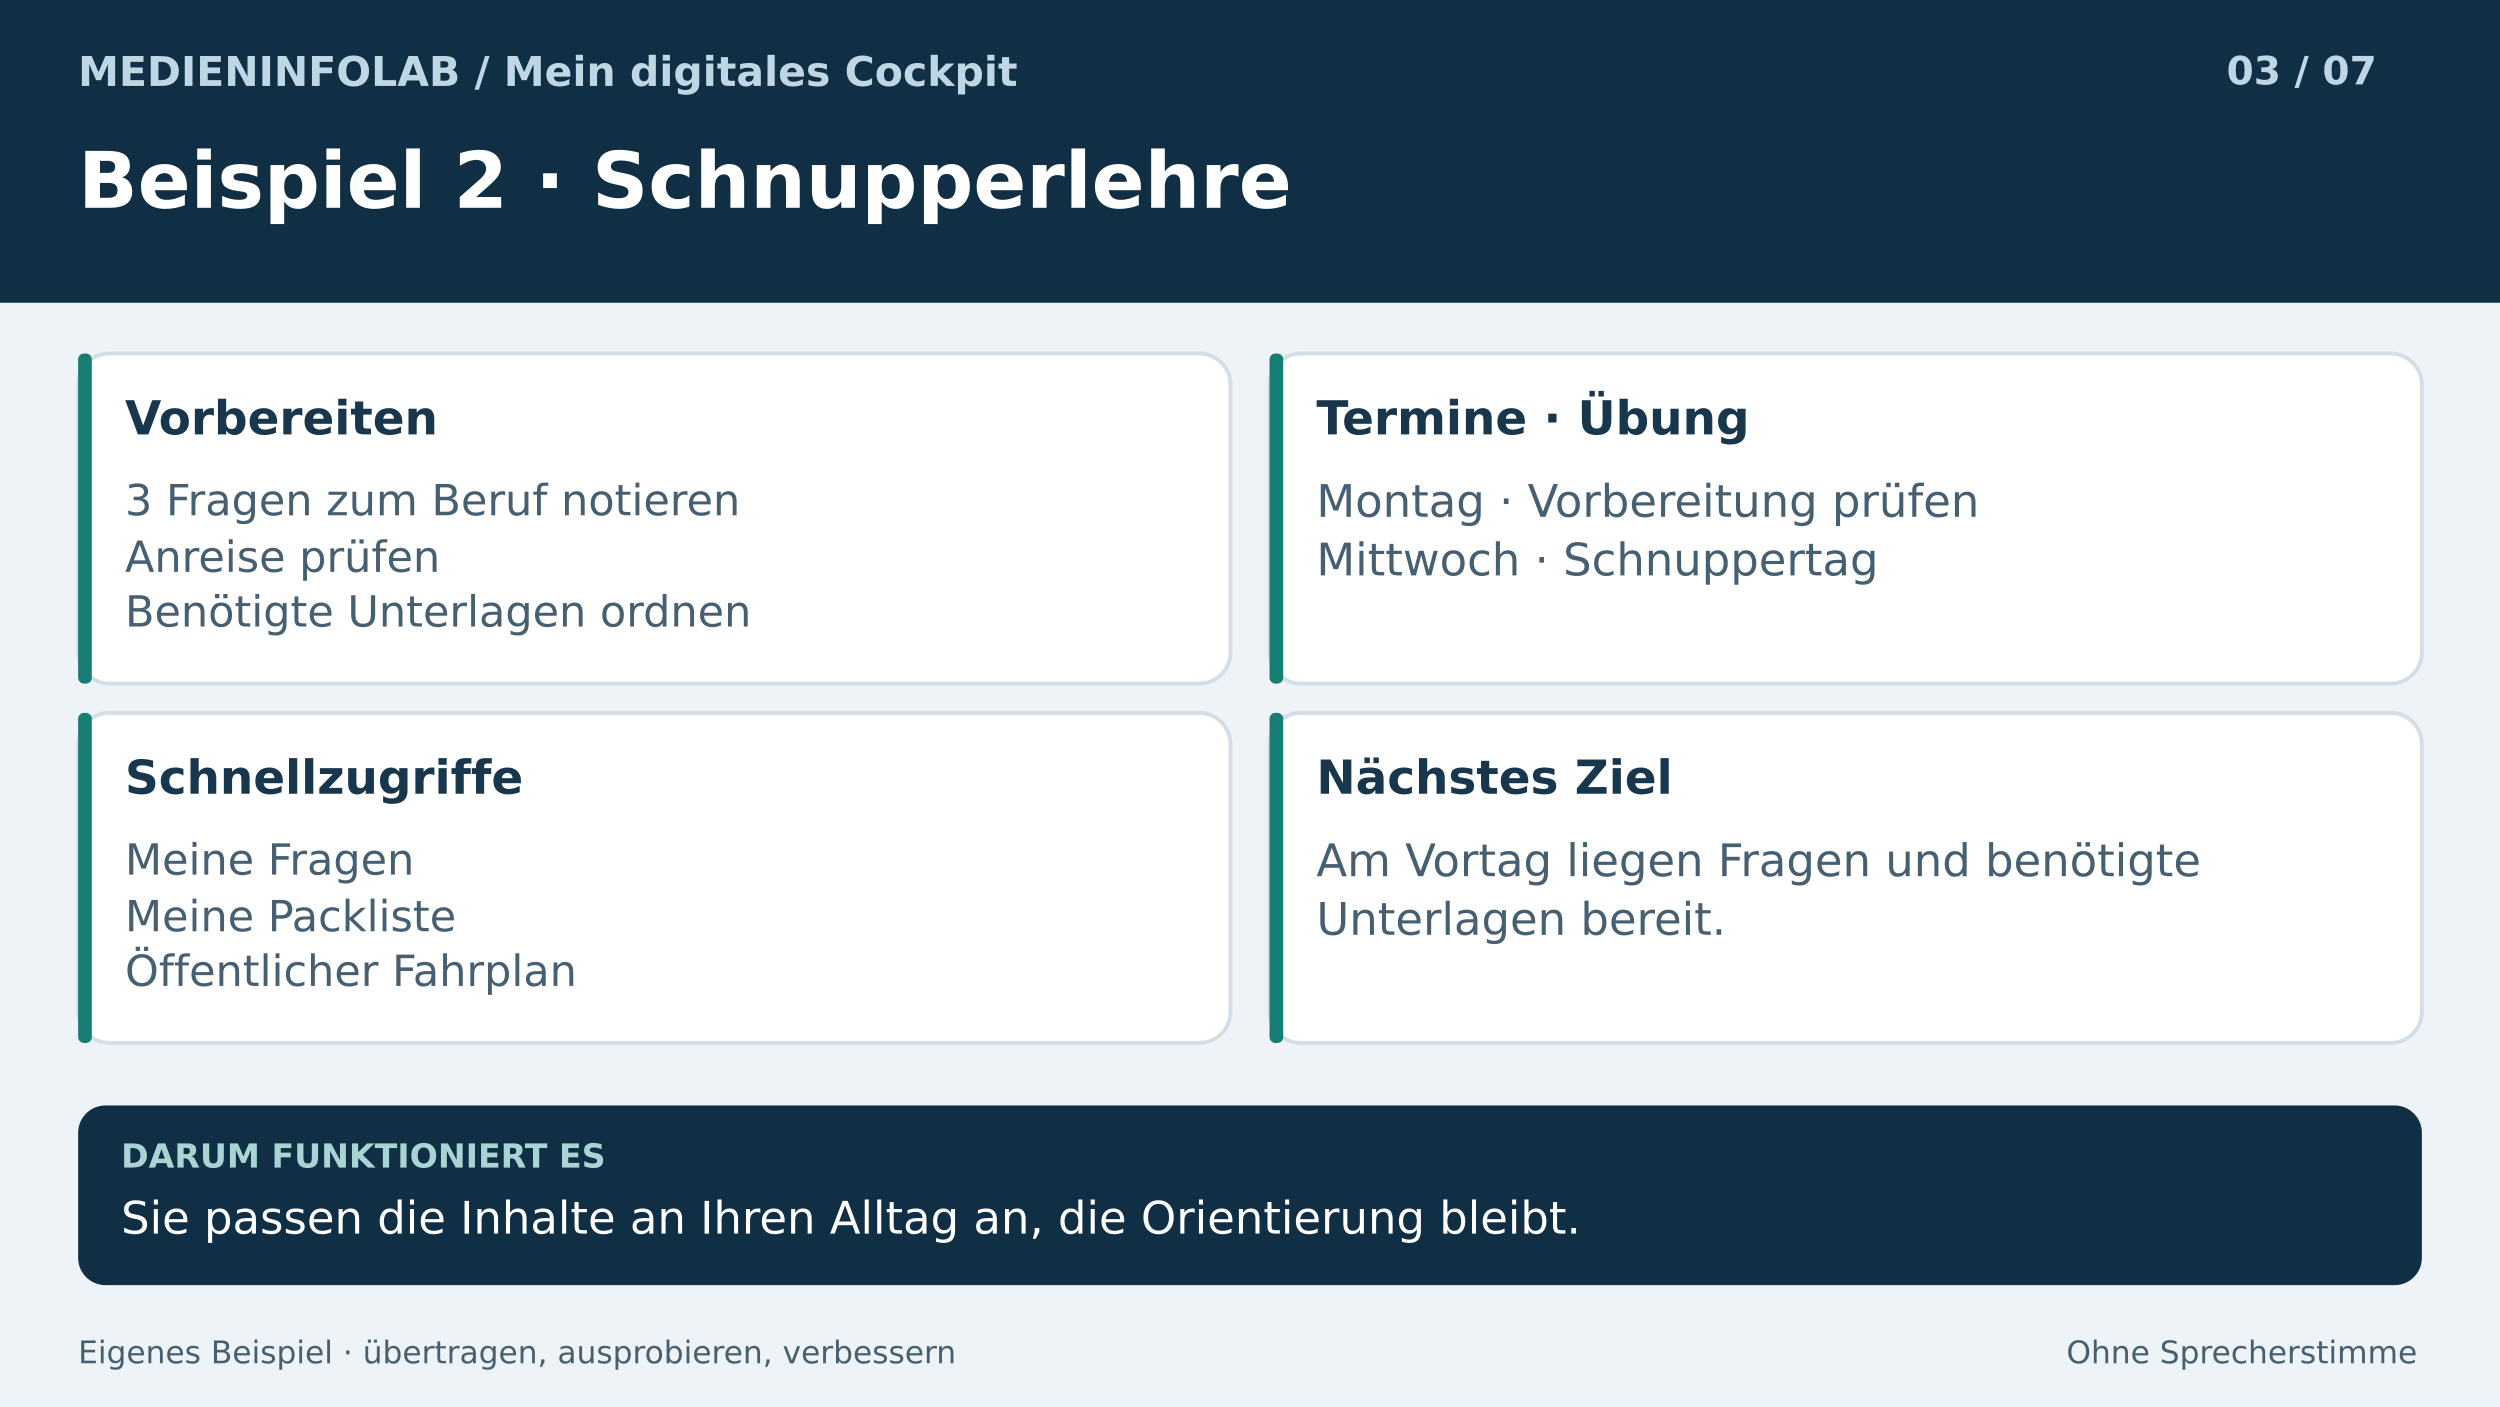
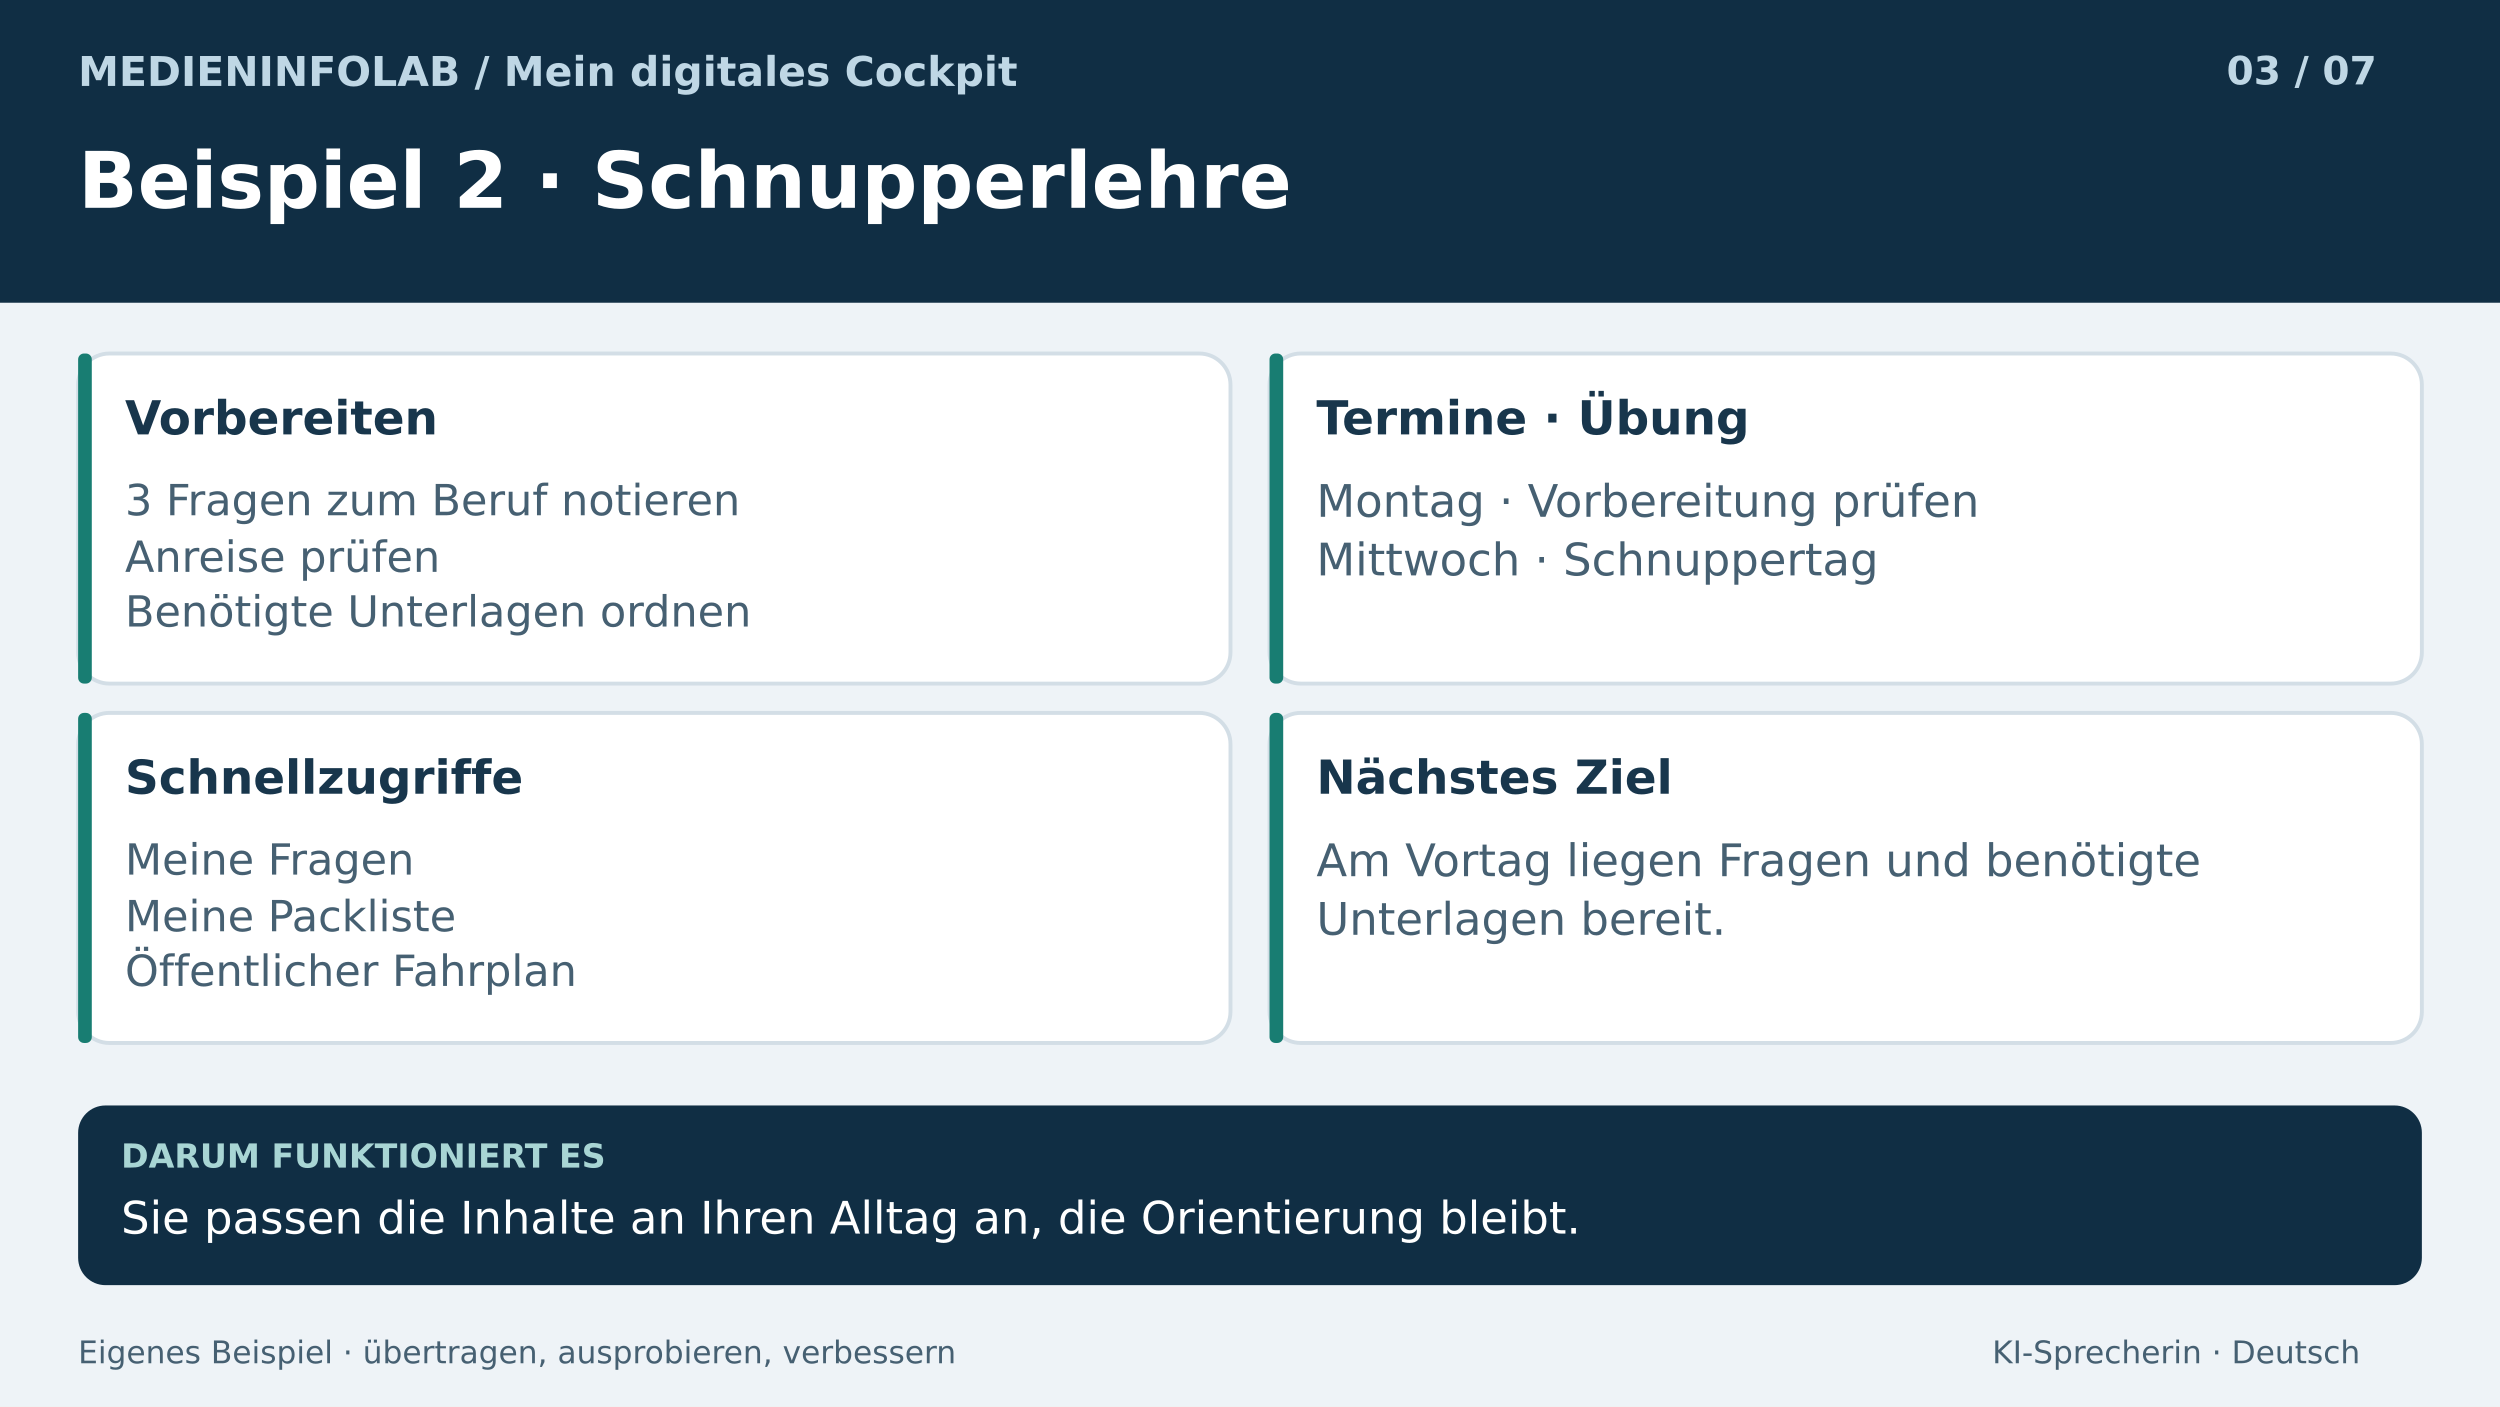
<svg xmlns="http://www.w3.org/2000/svg" viewBox="0 0 1280 720" role="img">
  <rect width="1280" height="720" fill="#eef3f7" />
  <rect x="0" y="0" width="1280" height="155" rx="0" fill="#102e44" />
  <text x="40" y="44.0" font-family="DejaVu Sans,Arial,sans-serif" font-size="21" font-weight="700" fill="#bfd7e5">MEDIENINFOLAB  /  Mein digitales Cockpit</text>
  <text x="1140" y="43.2" font-family="DejaVu Sans,Arial,sans-serif" font-size="20" font-weight="700" fill="#bfd7e5">03 / 07</text>
  <text x="40" y="106.4" font-family="DejaVu Sans,Arial,sans-serif" font-size="40" font-weight="700" fill="#ffffff">Beispiel 2 · Schnupperlehre</text>
  <rect x="40" y="181" width="590" height="169" rx="16" fill="#ffffff" stroke="#d3dee6" stroke-width="2" />
  <rect x="40" y="181" width="7" height="169" rx="3" fill="#187d72" />
  <text x="64" y="222.4" font-family="DejaVu Sans,Arial,sans-serif" font-size="24" font-weight="700" fill="#18364c">Vorbereiten</text>
  <text x="64" y="263.8" font-family="DejaVu Sans,Arial,sans-serif" font-size="22" font-weight="400" fill="#466072">3 Fragen zum Beruf notieren</text>
  <text x="64" y="292.8" font-family="DejaVu Sans,Arial,sans-serif" font-size="22" font-weight="400" fill="#466072">Anreise prüfen</text>
  <text x="64" y="320.8" font-family="DejaVu Sans,Arial,sans-serif" font-size="22" font-weight="400" fill="#466072">Benötigte Unterlagen ordnen</text>
  <rect x="650" y="181" width="590" height="169" rx="16" fill="#ffffff" stroke="#d3dee6" stroke-width="2" />
  <rect x="650" y="181" width="7" height="169" rx="3" fill="#187d72" />
  <text x="674" y="222.4" font-family="DejaVu Sans,Arial,sans-serif" font-size="24" font-weight="700" fill="#18364c">Termine · Übung</text>
  <text x="674" y="264.6" font-family="DejaVu Sans,Arial,sans-serif" font-size="23" font-weight="400" fill="#466072">Montag · Vorbereitung prüfen</text>
  <text x="674" y="294.6" font-family="DejaVu Sans,Arial,sans-serif" font-size="23" font-weight="400" fill="#466072">Mittwoch · Schnuppertag</text>
  <rect x="40" y="365" width="590" height="169" rx="16" fill="#ffffff" stroke="#d3dee6" stroke-width="2" />
  <rect x="40" y="365" width="7" height="169" rx="3" fill="#187d72" />
  <text x="64" y="406.4" font-family="DejaVu Sans,Arial,sans-serif" font-size="24" font-weight="700" fill="#18364c">Schnellzugriffe</text>
  <text x="64" y="447.8" font-family="DejaVu Sans,Arial,sans-serif" font-size="22" font-weight="400" fill="#466072">Meine Fragen</text>
  <text x="64" y="476.8" font-family="DejaVu Sans,Arial,sans-serif" font-size="22" font-weight="400" fill="#466072">Meine Packliste</text>
  <text x="64" y="504.8" font-family="DejaVu Sans,Arial,sans-serif" font-size="22" font-weight="400" fill="#466072">Öffentlicher Fahrplan</text>
  <rect x="650" y="365" width="590" height="169" rx="16" fill="#ffffff" stroke="#d3dee6" stroke-width="2" />
  <rect x="650" y="365" width="7" height="169" rx="3" fill="#187d72" />
  <text x="674" y="406.4" font-family="DejaVu Sans,Arial,sans-serif" font-size="24" font-weight="700" fill="#18364c">Nächstes Ziel</text>
  <text x="674" y="448.6" font-family="DejaVu Sans,Arial,sans-serif" font-size="23" font-weight="400" fill="#466072">Am Vortag liegen Fragen und benötigte</text>
  <text x="674" y="478.6" font-family="DejaVu Sans,Arial,sans-serif" font-size="23" font-weight="400" fill="#466072">Unterlagen bereit.</text>
  <rect x="40" y="566" width="1200" height="92" rx="14" fill="#102e44" />
  <text x="62" y="597.8" font-family="DejaVu Sans,Arial,sans-serif" font-size="17" font-weight="700" fill="#a8d5d4">DARUM FUNKTIONIERT ES</text>
  <text x="62" y="631.6" font-family="DejaVu Sans,Arial,sans-serif" font-size="23" font-weight="400" fill="#ffffff">Sie passen die Inhalte an Ihren Alltag an, die Orientierung bleibt.</text>
  <text x="40" y="698.0" font-family="DejaVu Sans,Arial,sans-serif" font-size="16" font-weight="400" fill="#466072">Eigenes Beispiel · übertragen, ausprobieren, verbessern</text>
-   <text x="1058" y="698.0" font-family="DejaVu Sans,Arial,sans-serif" font-size="16" font-weight="400" fill="#466072">Ohne Sprecherstimme</text>
+   <text x="1020" y="698.0" font-family="DejaVu Sans,Arial,sans-serif" font-size="16" font-weight="400" fill="#466072">KI-Sprecherin · Deutsch</text>
</svg>
